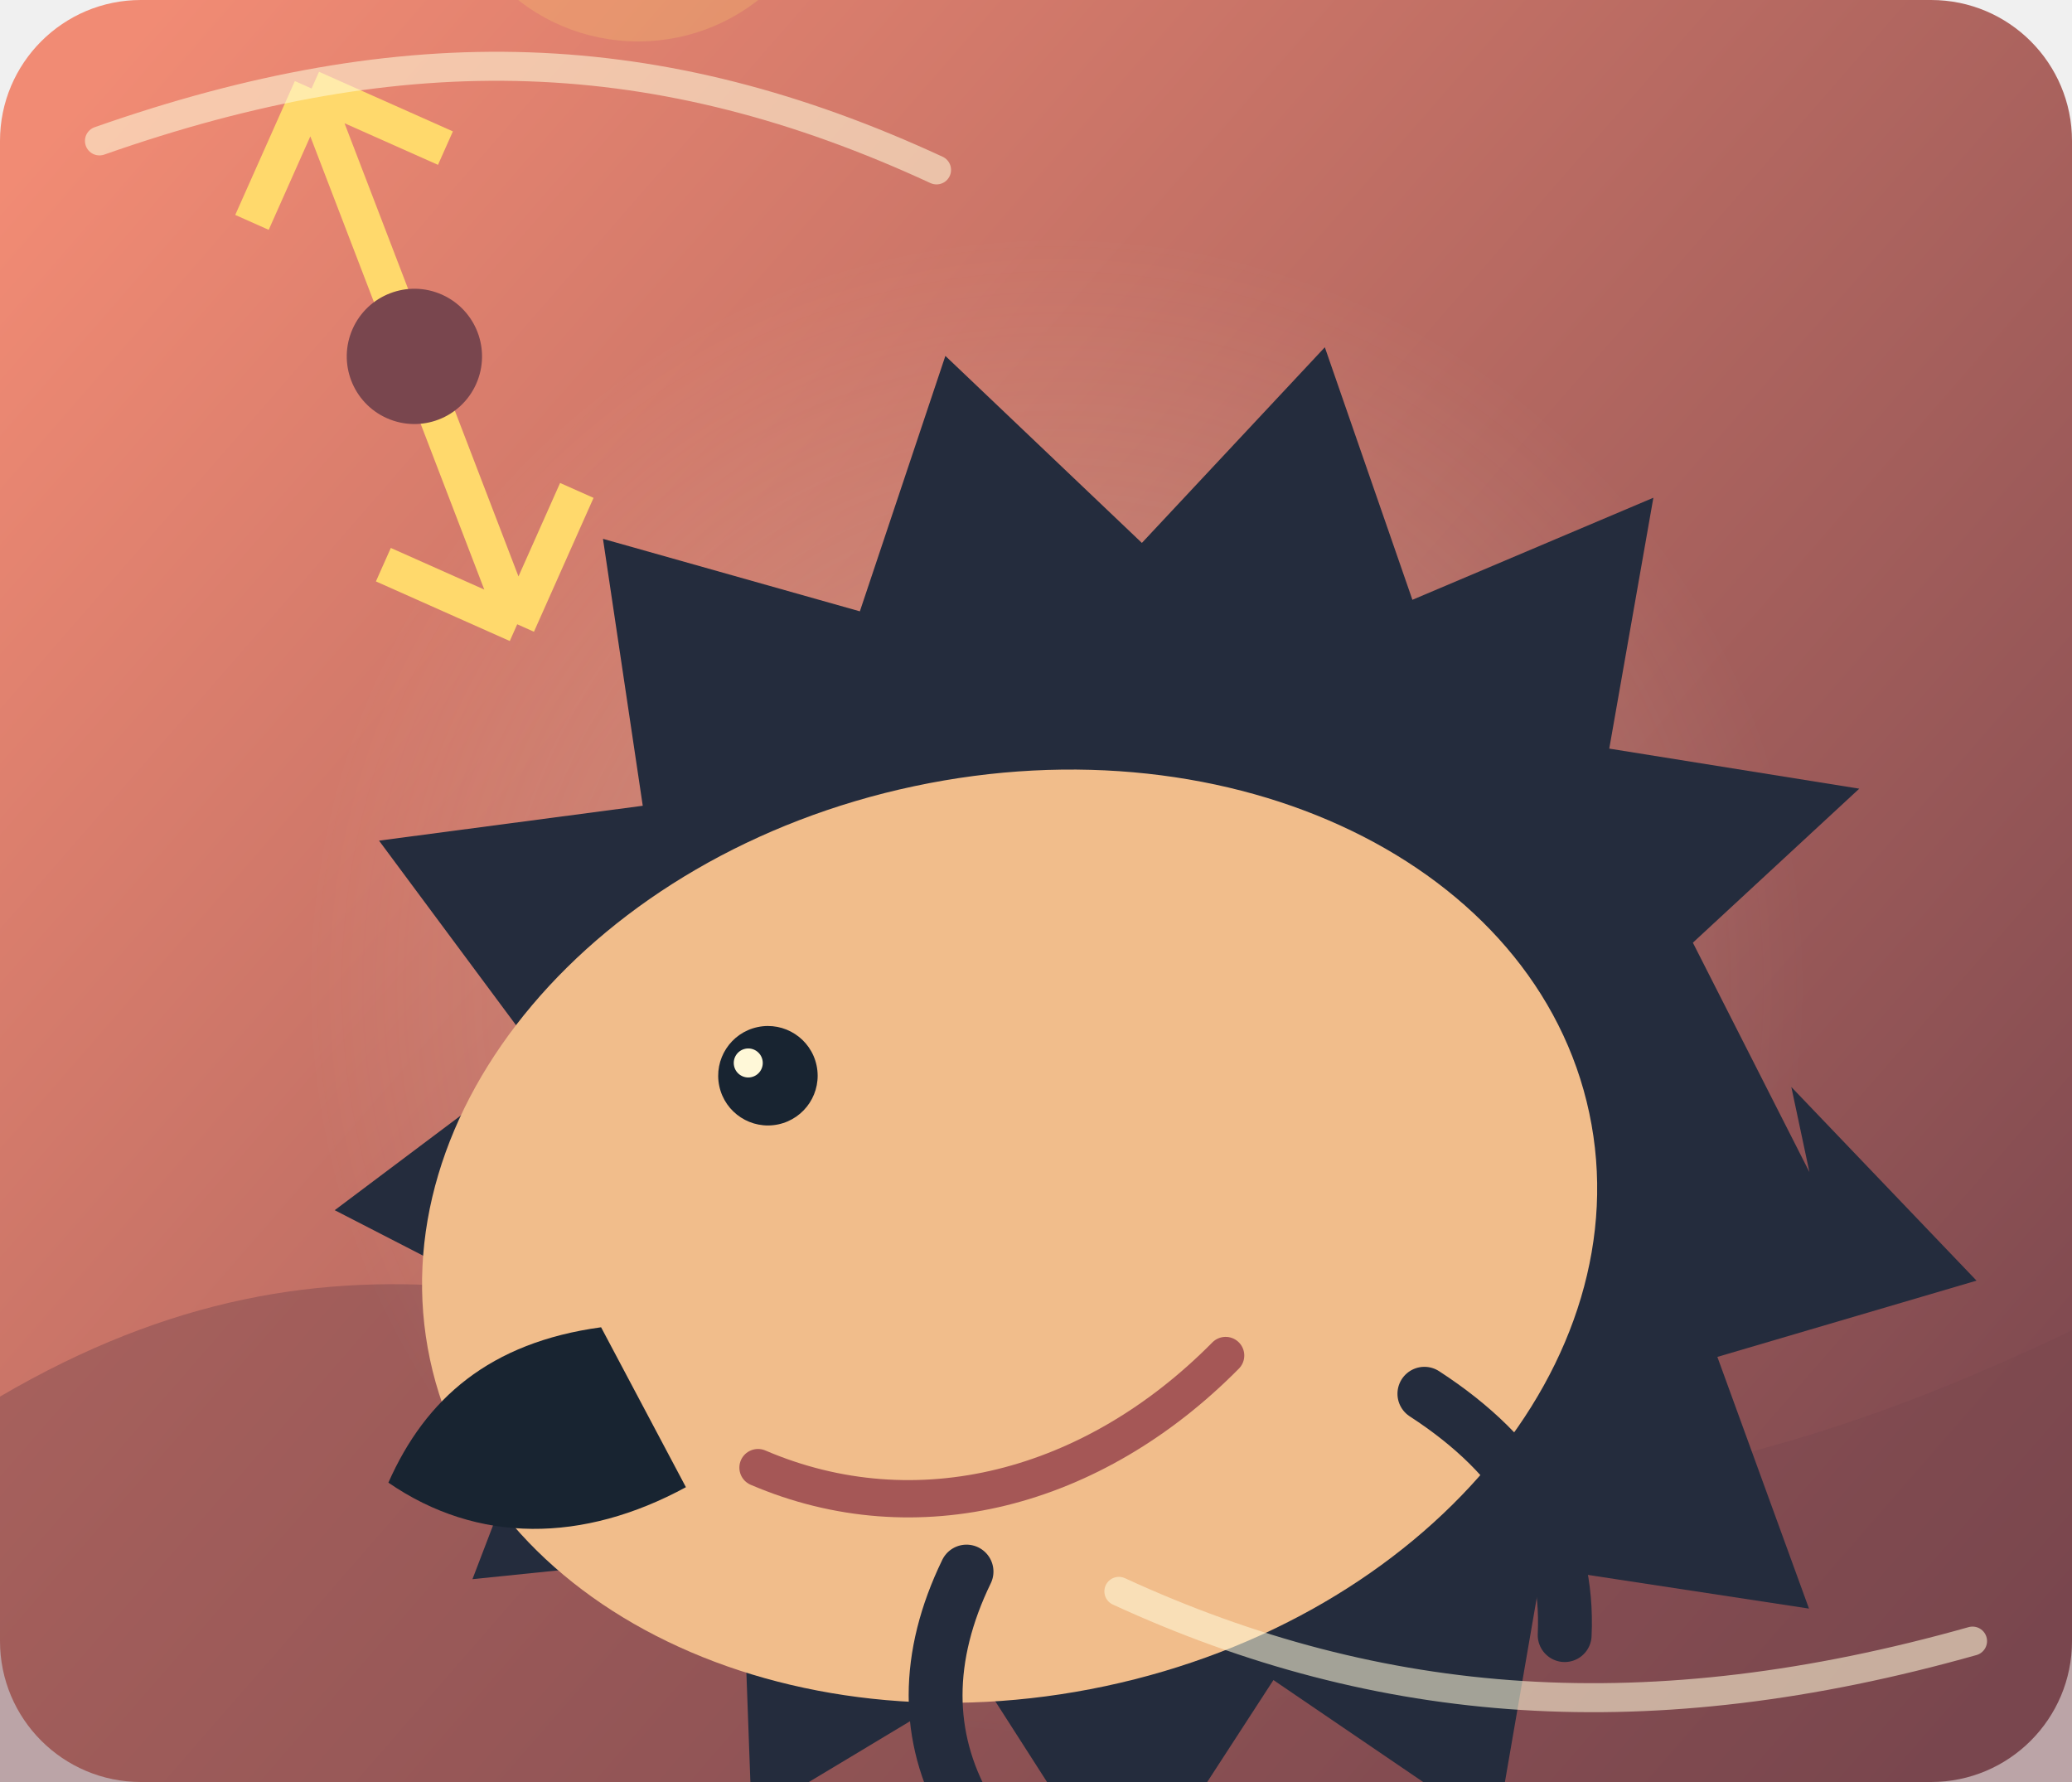
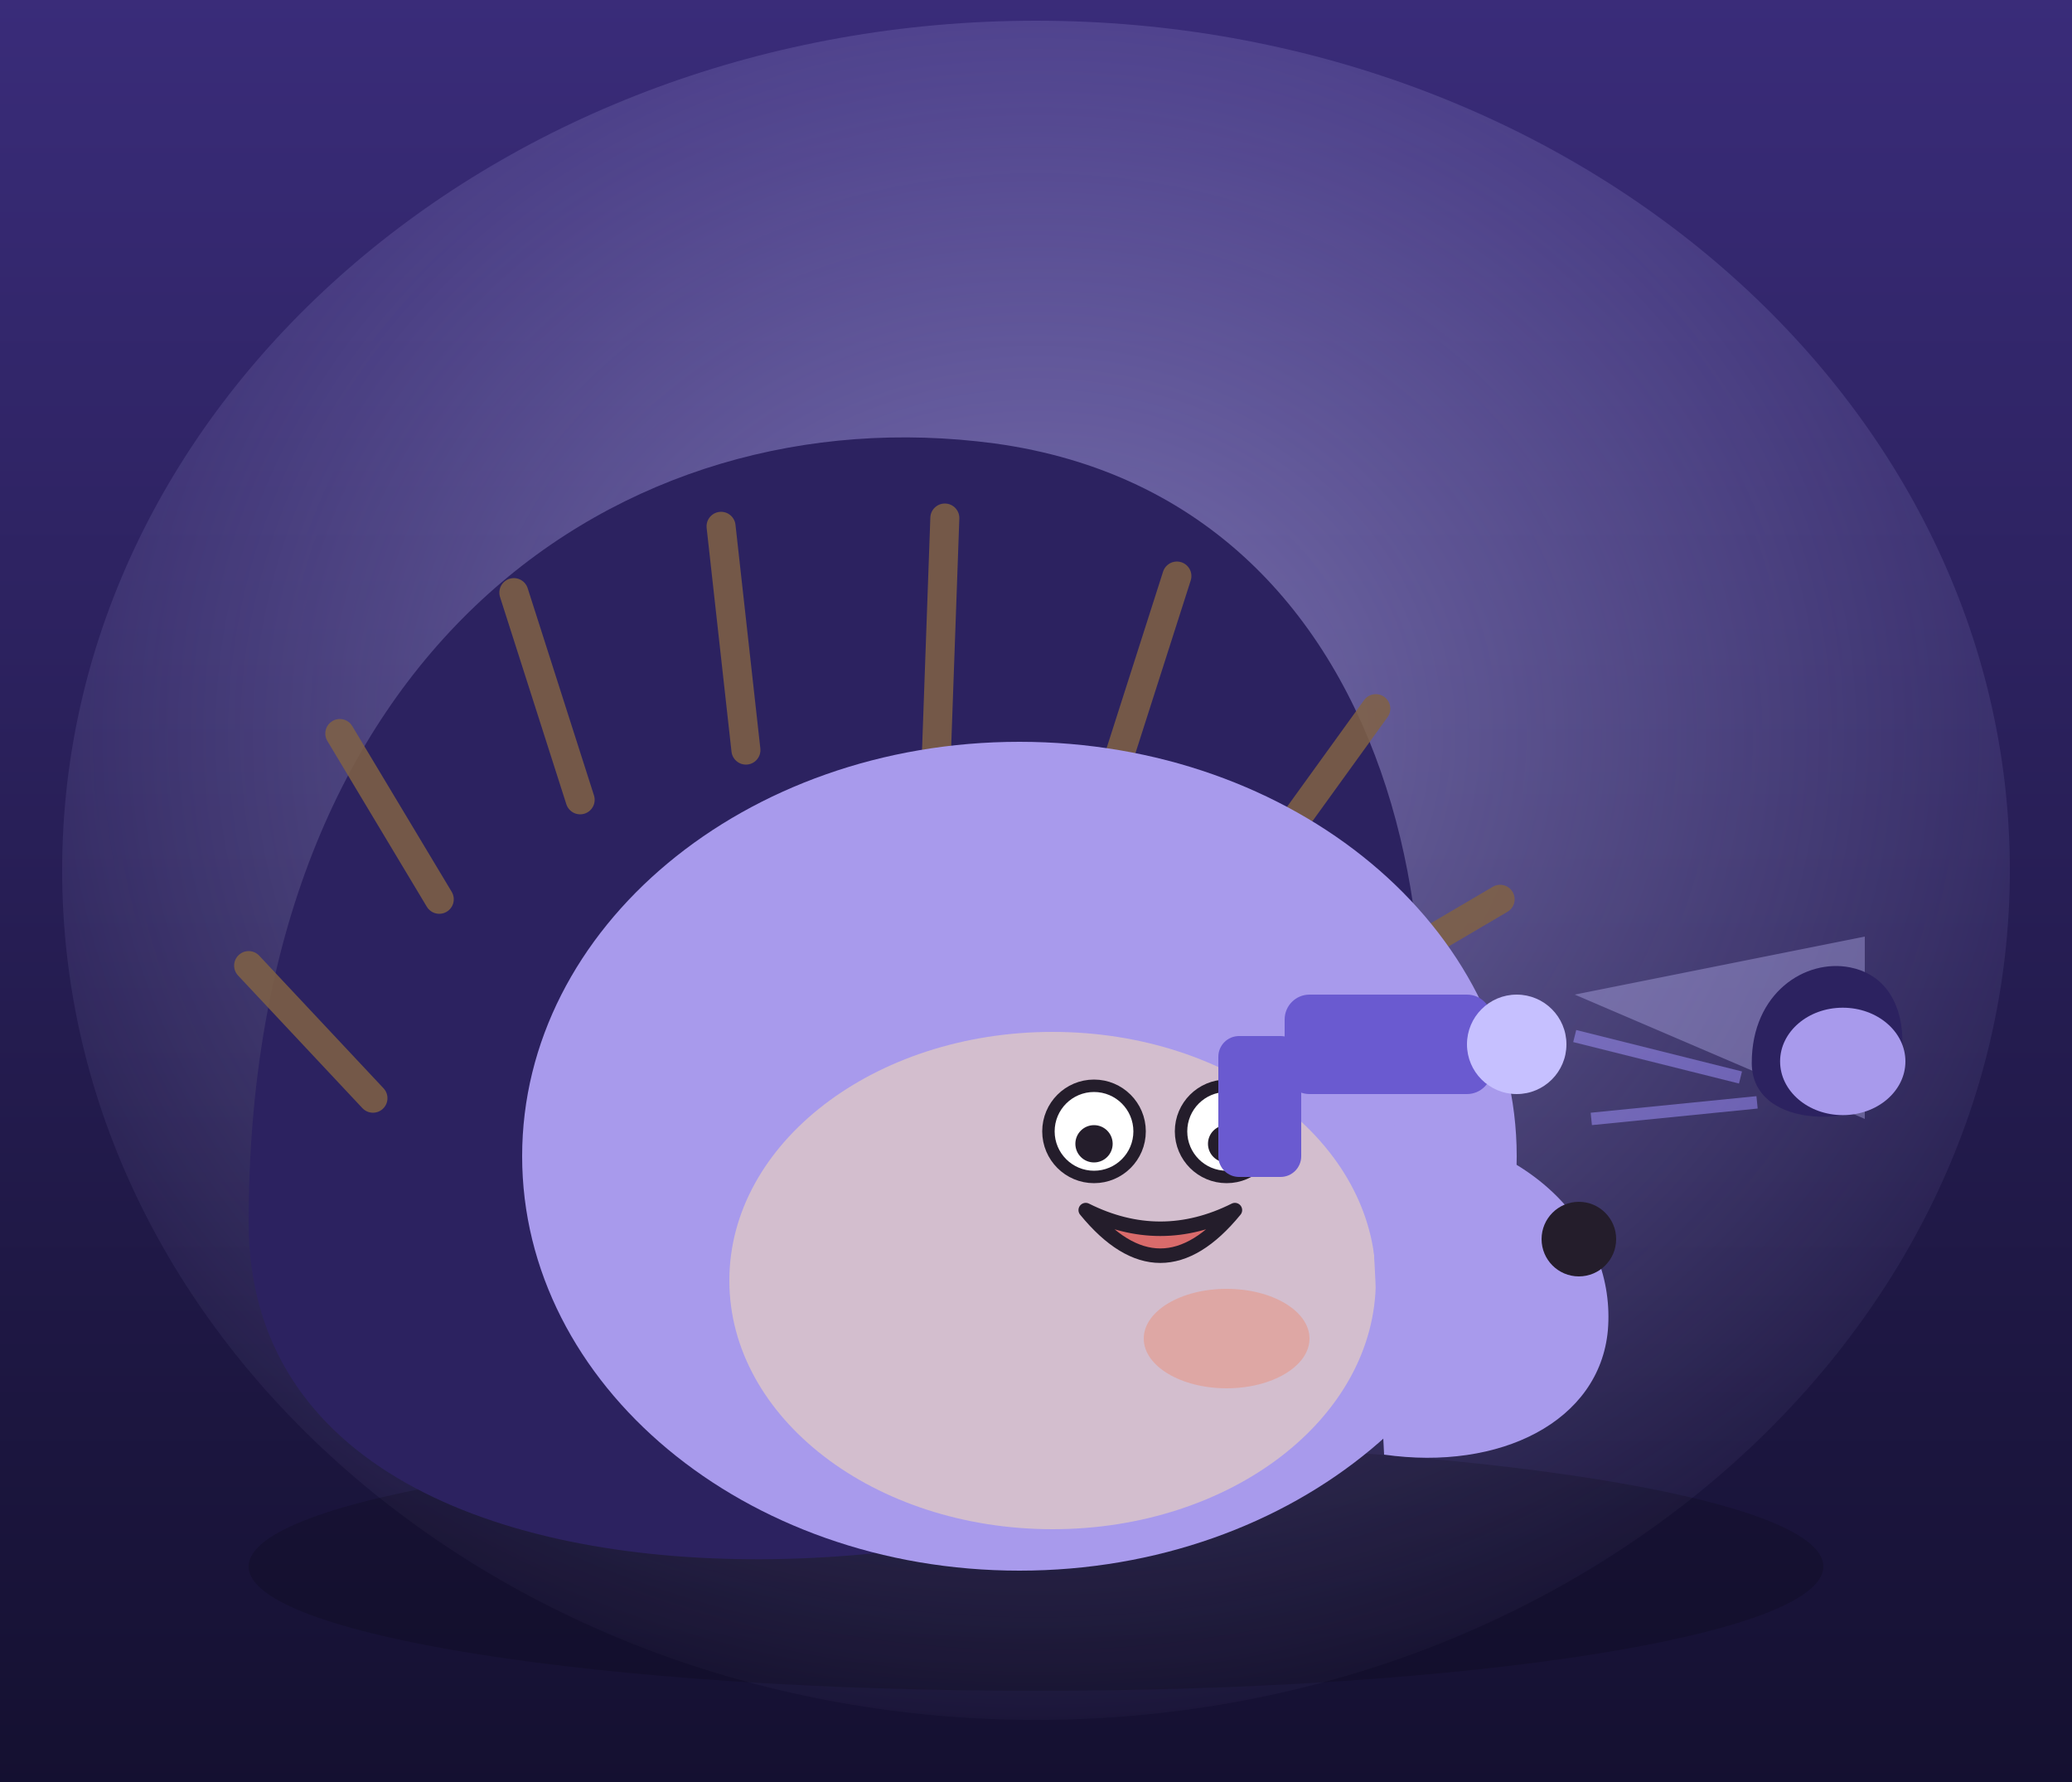
- <svg xmlns="http://www.w3.org/2000/svg" viewBox="0 0 500 430" role="img" aria-labelledby="title desc">
+ <svg xmlns="http://www.w3.org/2000/svg" viewBox="0 0 500 430">
  <defs>
-     <linearGradient id="bg" x1="24" y1="18" x2="476" y2="412" gradientUnits="userSpaceOnUse">
-       <stop stop-color="#f18b74" />
-       <stop offset="1" stop-color="#79464e" />
+     <linearGradient id="bg" x1="0" y1="0" x2="0" y2="1">
+       <stop stop-color="#3a2c7a" />
+       <stop offset="1" stop-color="#141030" />
    </linearGradient>
-     <radialGradient id="glow">
-       <stop stop-color="#fff8d8" stop-opacity=".72" />
-       <stop offset="1" stop-color="#fff8d8" stop-opacity="0" />
+     <radialGradient id="spot" cx=".5" cy=".42" r=".62">
+       <stop stop-color="#c6c0ff" stop-opacity=".5" />
+       <stop offset="1" stop-color="#c6c0ff" stop-opacity="0" />
    </radialGradient>
  </defs>
-   <rect width="500" height="430" rx="34" fill="url(#bg)" />
-   <circle cx="154" cy="-37" r="47" fill="#ffd96c" opacity=".22" />
-   <circle cx="-281" cy="-155" r="16" fill="#fff8d8" opacity=".16" />
-   <path d="M0 337c82-48 146-23 235 4 96 29 167 27 265-20v109H0Z" fill="#79464e" opacity=".45" />
-   <circle cx="255" cy="238" r="180" fill="url(#glow)" opacity=".38" />
-   <g transform="translate(250 208) rotate(-12) scale(-1 1)">
-     <path d="M-167 112-151 52l-47-28 57-22-23-57 62 12 8-64 53 37 37-54 33 56 57-30 4 65 64-5-27 59 56 26-49 40 35 54-65 7 11 63-61-21-23 61-46-46-45 47-24-60-61 23 9-64-65-5 34-55Z" fill="#242c3d" />
-     <ellipse cx="25" cy="87" rx="143" ry="111" fill="#f1bd8b" />
-     <circle cx="74" cy="37" r="12" fill="#182431" />
-     <circle cx="78" cy="33" r="3.5" fill="#fff8d8" />
-     <path d="M126 88c27-2 45 8 58 26-18 19-43 24-70 16Z" fill="#182431" />
-     <path d="M-20 126c38 25 82 27 116 3" fill="none" stroke="#a55756" stroke-width="9" stroke-linecap="round" />
-     <path d="M-65 145c-20 20-27 41-21 64M52 164c14 18 18 37 12 56" fill="none" stroke="#242c3d" stroke-width="13" stroke-linecap="round" />
+   <rect width="500" height="430" fill="url(#bg)" />
+   <g stroke="#9a8aff" stroke-width="3" opacity=".5">
+     <path d="M380 250l40 10M384 270l40-4" />
  </g>
-   <g transform="translate(100 86) rotate(24) scale(.68)">
-     <path d="M-72-72 4 4M72 72-4-4M-72-72v52M-72-72h52M72 72V20M72 72H20" stroke="#ffd96c" stroke-width="13" />
-     <circle r="24" fill="#79464e" />
+   <ellipse cx="250" cy="210" rx="235" ry="205" fill="url(#spot)" />
+   <ellipse cx="250" cy="378" rx="190" ry="30" fill="#000" opacity=".16" />
+   <g transform="translate(210 235) rotate(0) scale(1)">
+     <path d="M-150 60C-150-78-60-140 30-128 132-114 150 8 120 86 90 150-150 178-150 60Z" fill="#2c2260" />
+     <g stroke="#806244" stroke-width="7" stroke-linecap="round" opacity=".85">
+       <path d="M-120 30-150-2M-104-18-128-58M-70-42-86-92M-30-54-36-108M16-54 18-110M58-46 74-96M96-28 122-64M118 2 152-18" />
+     </g>
+     <ellipse cx="36" cy="44" rx="120" ry="100" fill="#a89aec" />
+     <ellipse cx="44" cy="74" rx="78" ry="60" fill="#f6dcb6" opacity=".55" />
+     <path d="M120 36c40 2 60 26 58 50-2 22-26 34-54 30Z" fill="#a89aec" />
+     <circle cx="171" cy="64" r="9" fill="#241d2b" />
+     <ellipse cx="86" cy="88" rx="20" ry="12" fill="#ea8f7a" opacity=".5" />
+     <g transform="translate(70 40)">
+       <circle cx="-16" cy="-2" r="11" fill="#fff" stroke="#241d2b" stroke-width="3" />
+       <circle cx="16" cy="-2" r="11" fill="#fff" stroke="#241d2b" stroke-width="3" />
+       <circle cx="-16" cy="1" r="4.5" fill="#241d2b" />
+       <circle cx="16" cy="1" r="4.5" fill="#241d2b" />
+       <path d="M-18 17q18 22 36 0q-18 9-36 0Z" fill="#d96b6b" stroke="#241d2b" stroke-width="3.5" stroke-linejoin="round" />
+     </g>
  </g>
-   <path d="M24 34c74-26 135-24 202 7M476 396c-78 22-143 17-206-12" fill="none" stroke="#fff8d8" stroke-width="7" stroke-linecap="round" opacity=".58" />
+   <g transform="translate(320 250)">
+     <rect x="-10" y="-10" width="50" height="24" rx="6" fill="#6a5ad0" />
+     <rect x="-26" y="0" width="20" height="34" rx="5" fill="#6a5ad0" />
+     <circle cx="46" cy="2" r="12" fill="#c6c0ff" />
+   </g>
+   <path d="M380 240l70-14v44Z" fill="#c6c0ff" opacity=".35" />
+   <g transform="translate(440 250) scale(.18)">
+     <path d="M-96 36C-96-58-24-104 36-92 116-76 116 24 92 70 64 122-96 130-96 36Z" fill="#2c2260" />
+     <ellipse cx="26" cy="34" rx="84" ry="72" fill="#a89aec" />
+   </g>
</svg>
